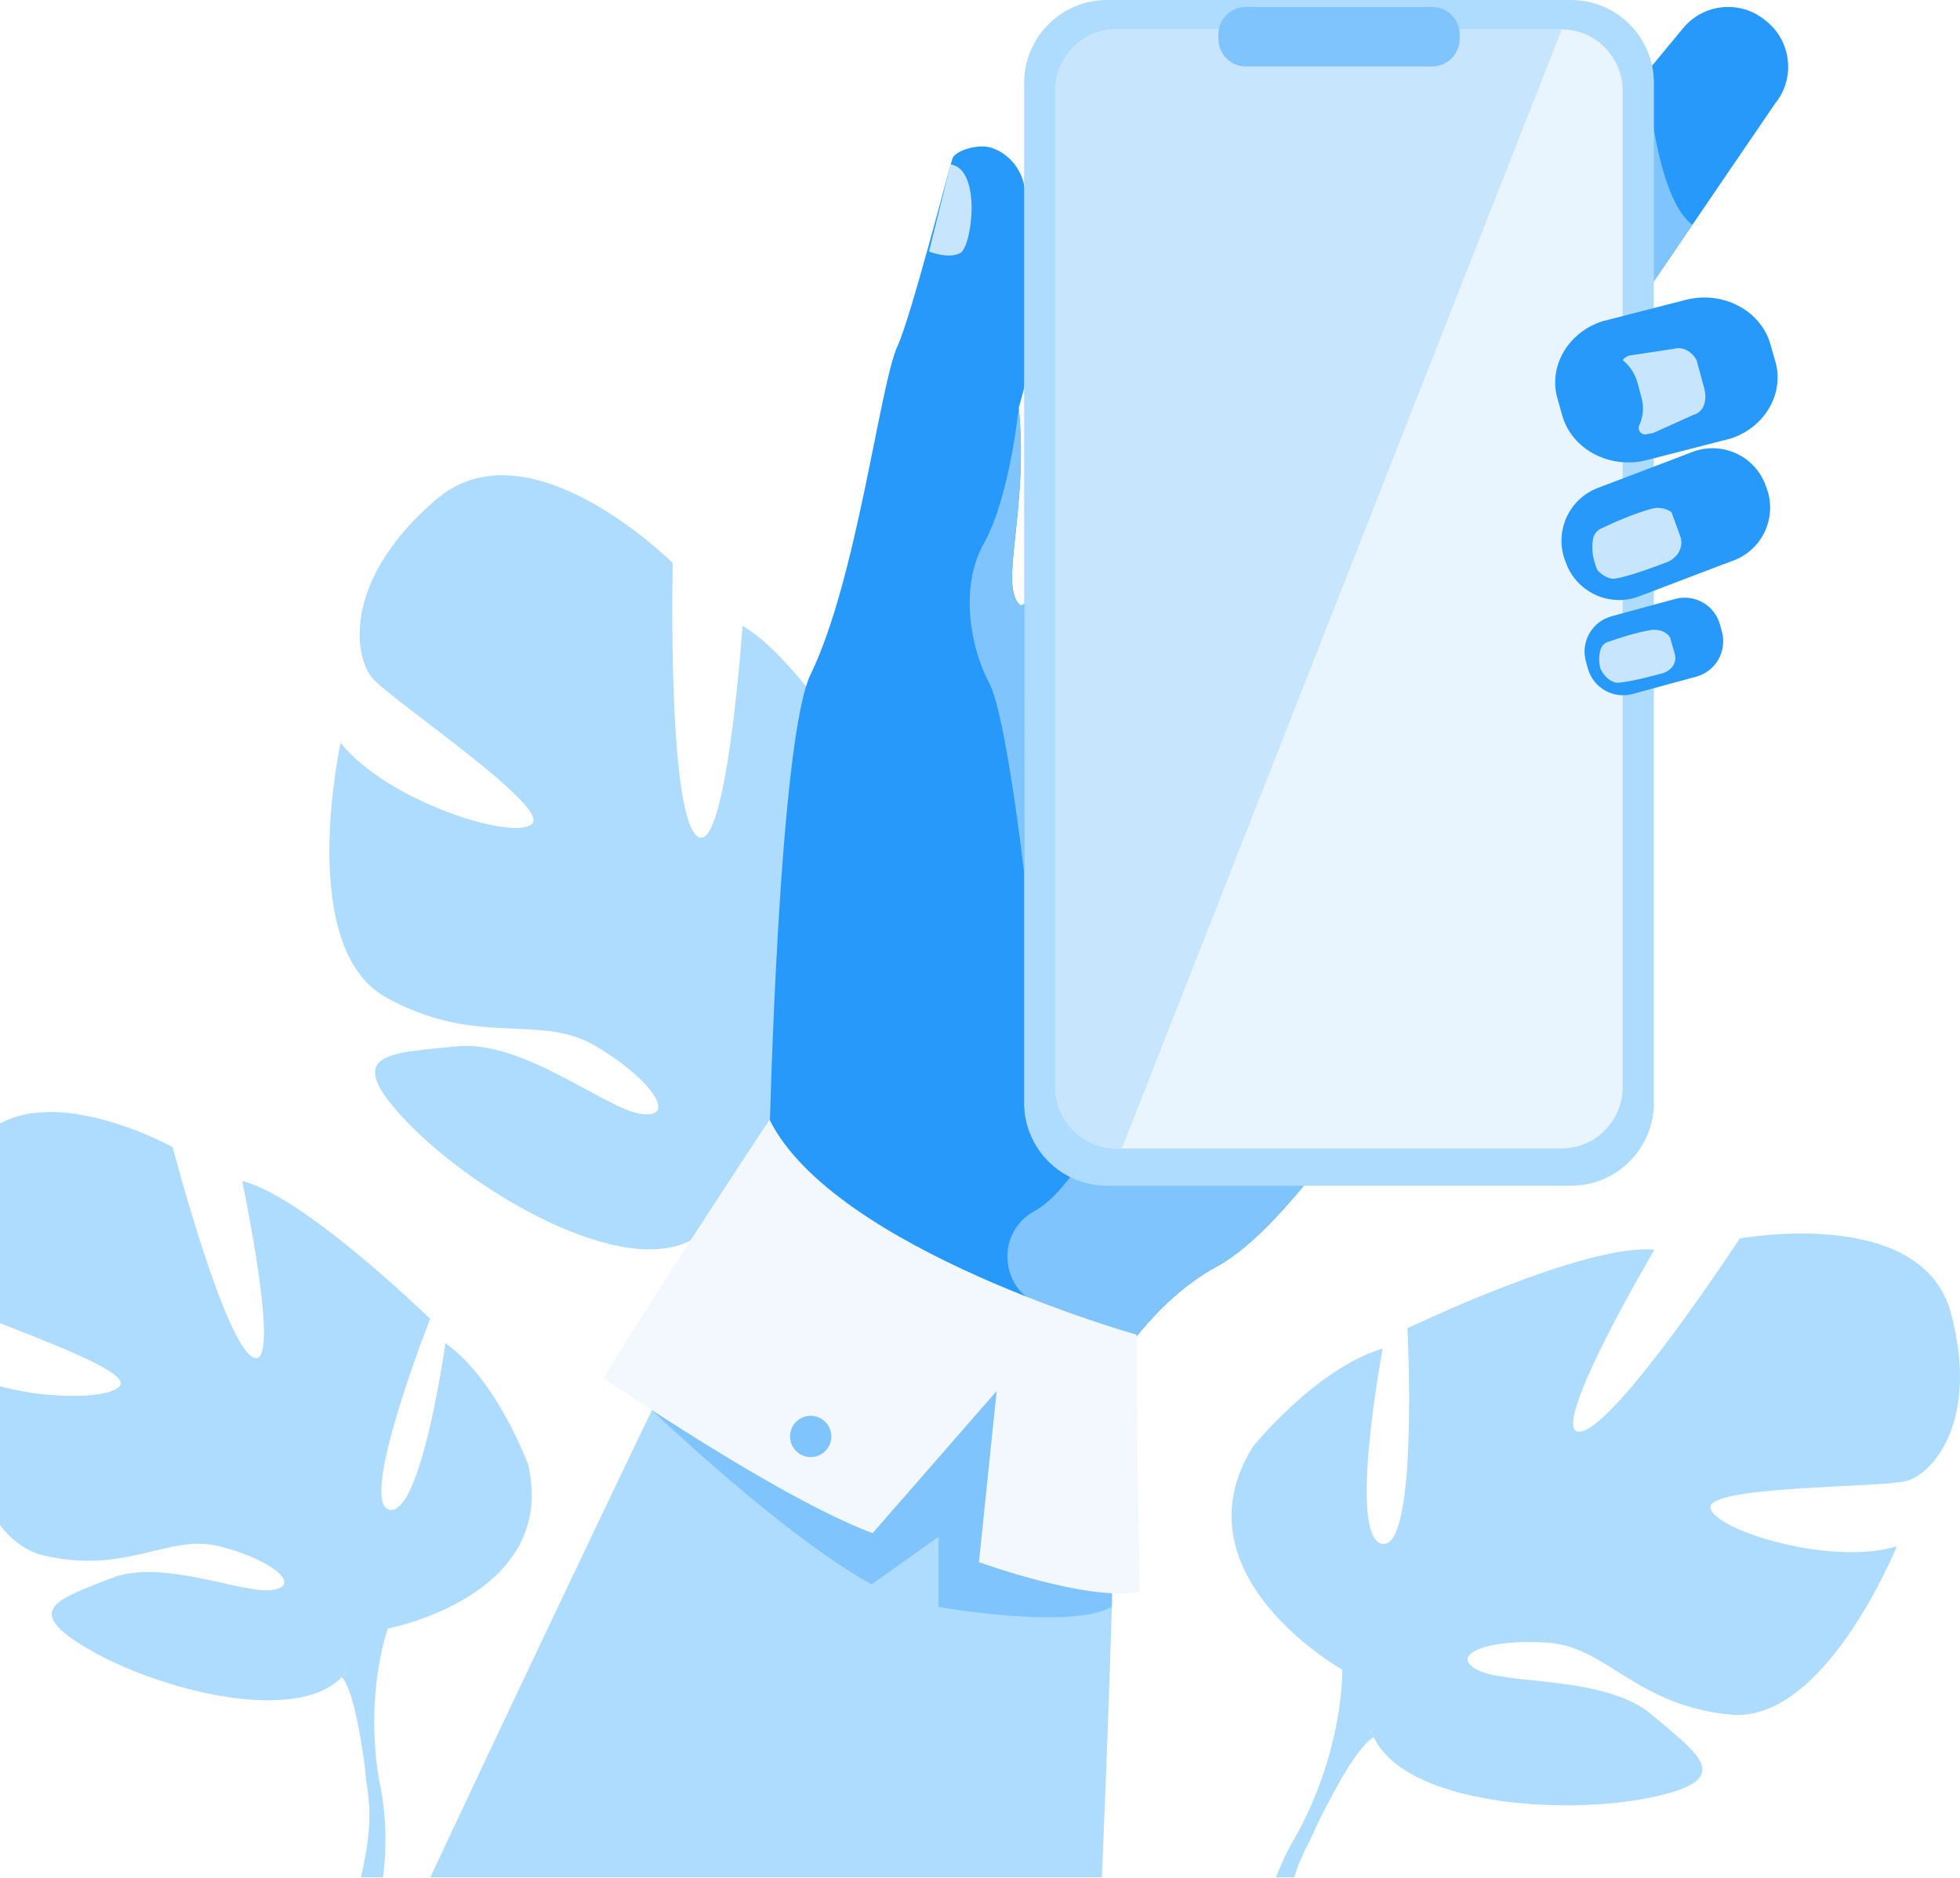
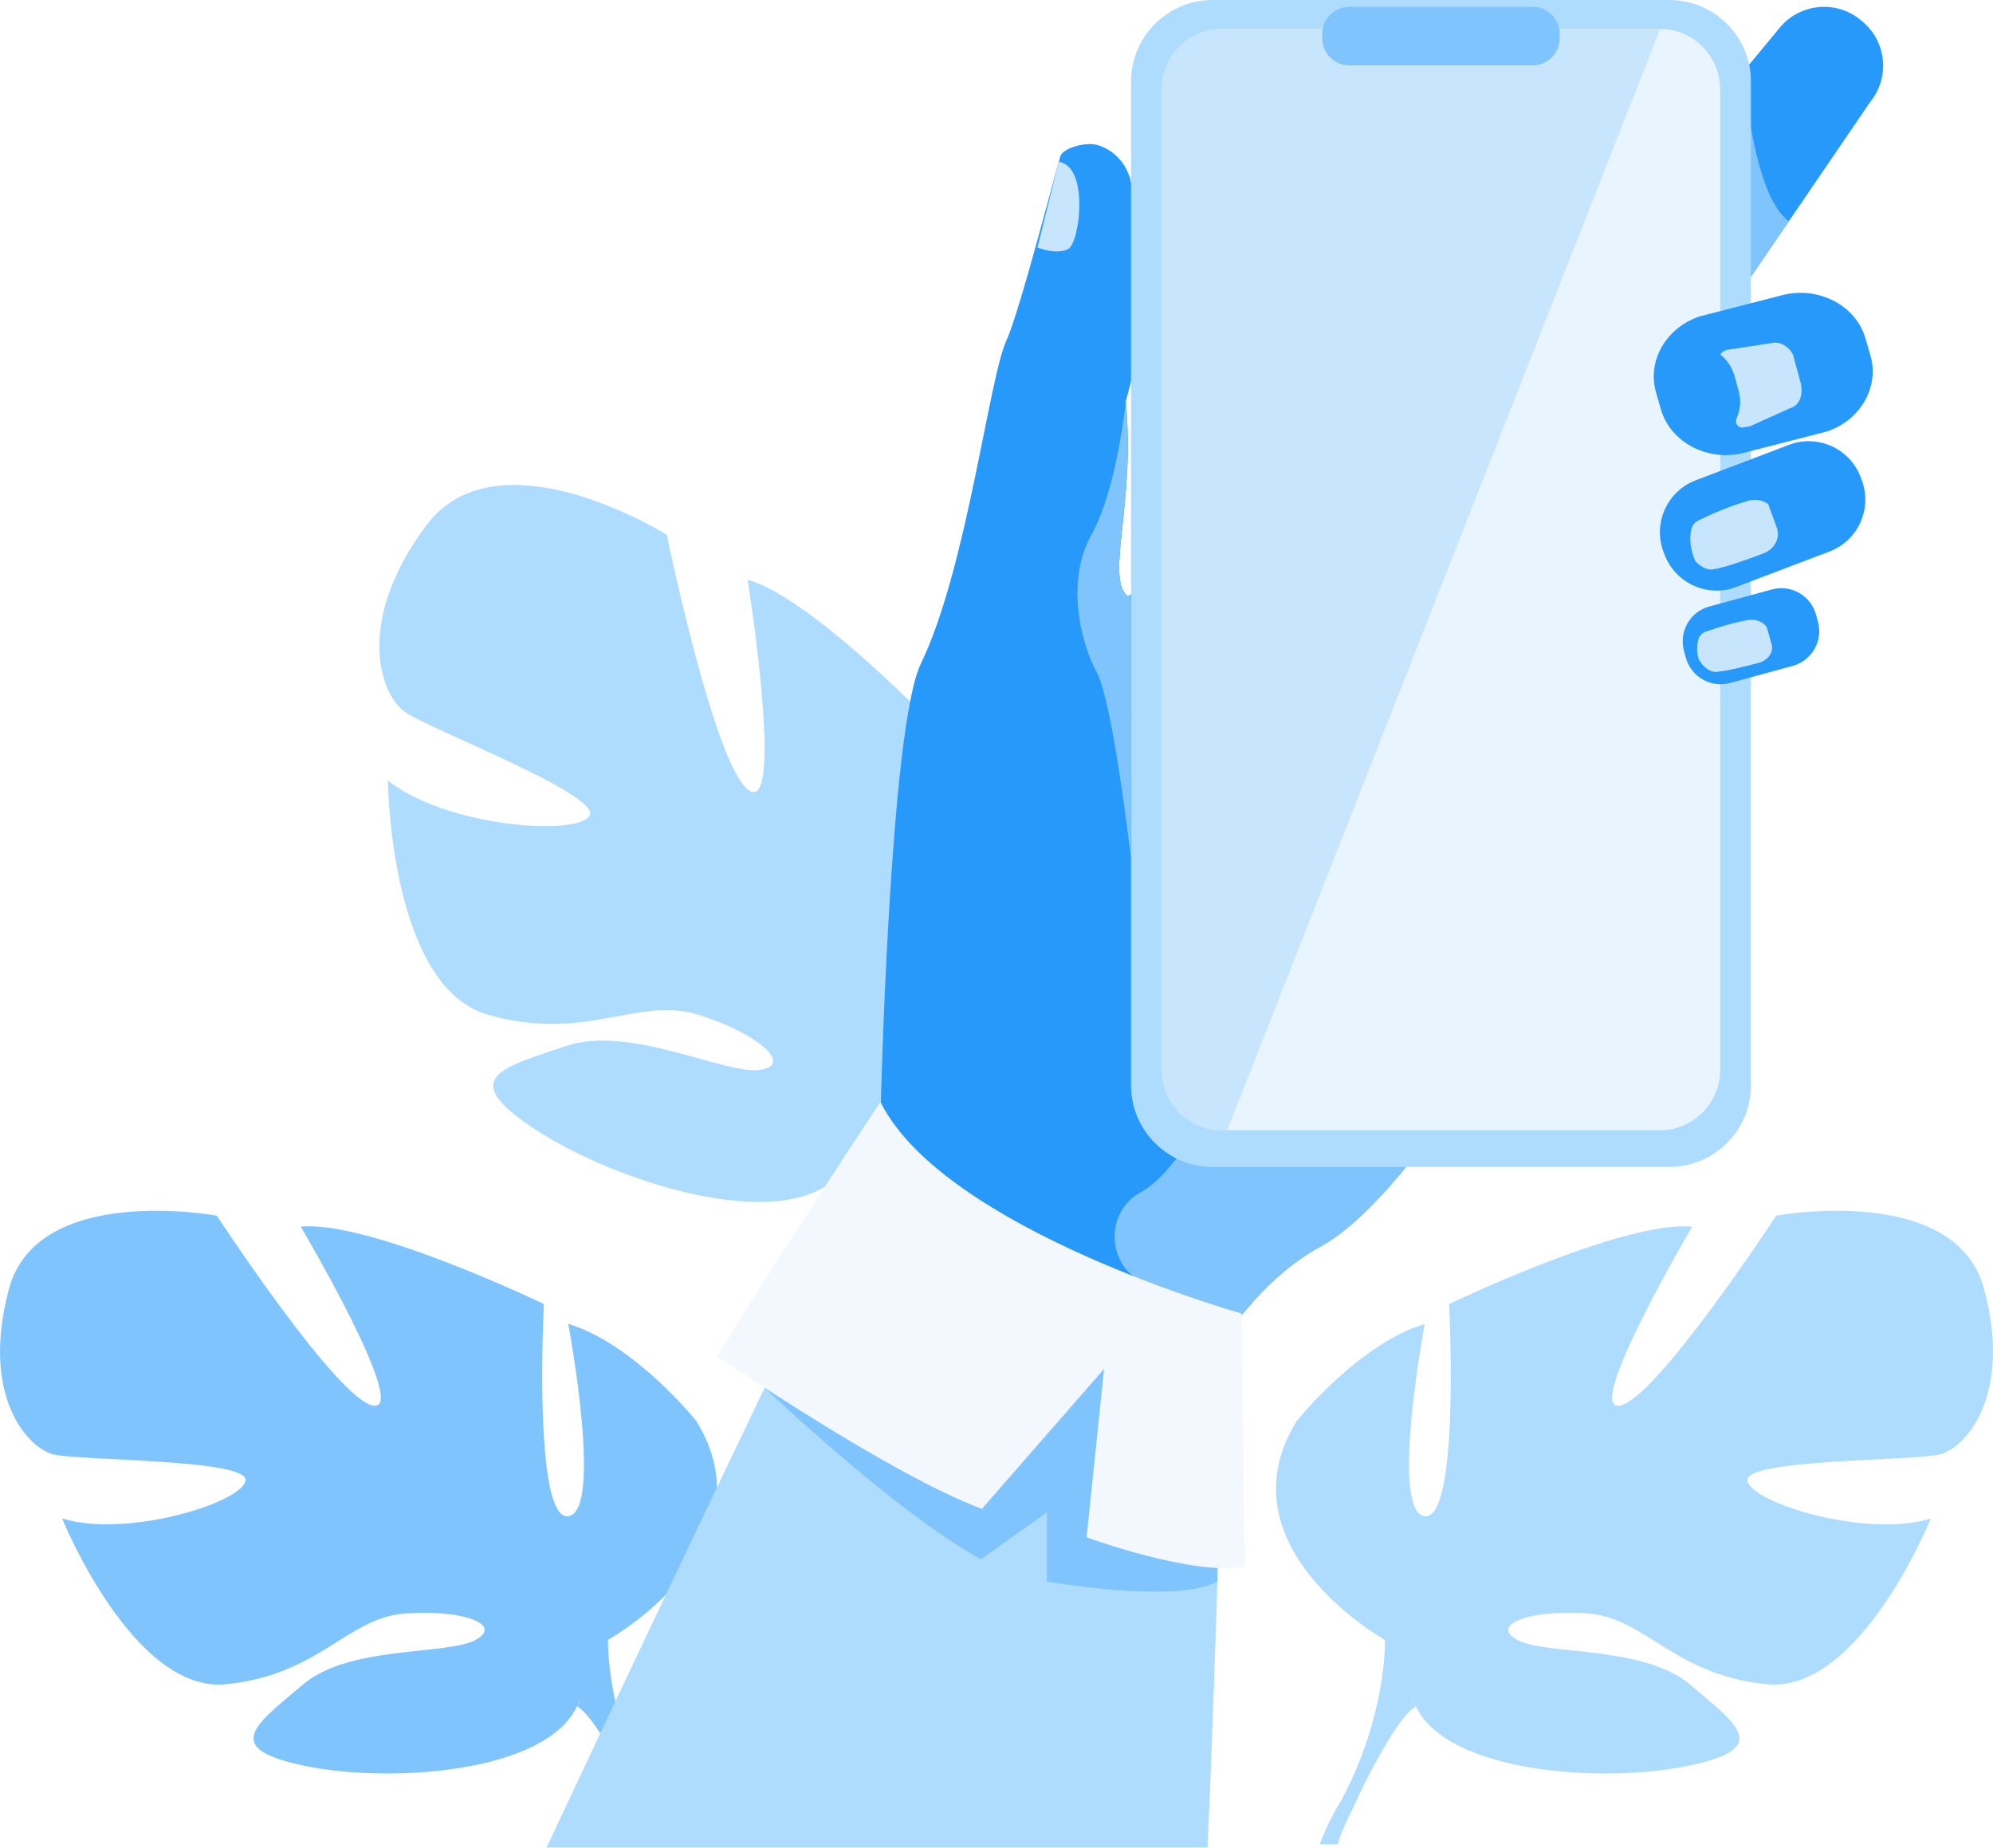
- <svg xmlns="http://www.w3.org/2000/svg" id="Слой_1" data-name="Слой 1" viewBox="0 0 1821 1743.83">
+ <svg xmlns="http://www.w3.org/2000/svg" id="Слой_1" data-name="Слой 1" viewBox="0 0 1881.24 1743.83">
  <defs>
    <style>.cls-1{fill:#aedcff;}.cls-2{fill:#2699fb;}.cls-3{fill:#7fc4fd;}.cls-4{fill:#c7e5fd;}.cls-5{fill:#e9f5fe;}.cls-6{fill:#f3f8ff;}</style>
  </defs>
-   <path class="cls-1" d="M860.39,1076.66S780.64,1257,748,1240.12s103.35-194.58,103.35-194.58S752,872.09,689.89,837.68c0,0-15.16,219.24-42.64,194.82S625,779.2,625,779.2,492.15,646.37,405.71,719.76s-78,145.61-59.31,166.75,164.63,118.73,148,134.94-135-20.91-177.91-75.29c0,0-41.93,189.77,42.15,236.51s142.09,14.69,193.52,44.52,78.09,67.53,44.62,63.89-110-69.33-172.57-62.92-108.67,5.12-45.73,70.54,200.91,146.44,266,108.17l8.14-4.79a36.39,36.39,0,0,1-8.14,4.79c8.1,17.18,2.51,68.72-3.26,107.24-1.37,6.29-2.87,15.26-4.5,27.73h0c-.95,5.48-1.77,9.94-2.35,13.05-18.61,82.39-109,184.58-109,184.58l12.76,15c112-88.63,114.71-222.86,114.71-222.86,10.93-100.41,56.73-163,56.73-163s195.17,18,203-134.33C912.52,1234.26,905.13,1132.33,860.39,1076.66Z" transform="translate(0 -256.17)" />
-   <path class="cls-2" d="M1432.77,997.38s-95.23,190.51-192,322c-38.48,52.34-77.22,95.33-110.27,113.26-32.36,17.54-59.75,44.8-82.41,75-58.71,78.21-85.8,176.12-85.8,176.12L715,1309.55s8.44-365.81,38.14-427c43.29-89.17,64.2-269.34,80.83-305.21,12.34-26.61,47.57-164.06,51-174.16,1.46-4.35,13.19-11,28.41-11,12.22,0,33,11.81,38.19,36.07,26.45,122.65-5.39,203.55-5,207.14,9.33,94.26-18.72,164.23.95,182.76.74.68,2.09.36,4-.87,34.1-21.89,245.75-330.46,271.82-337.12C1250.77,473.13,1432.77,997.38,1432.77,997.38Z" transform="translate(0 -256.17)" />
-   <path class="cls-1" d="M1036.74,1609.72s-3.37,166.3-13,390.28H399.78C542.4,1695.86,666.4,1439.88,666.4,1439.88S1021.67,1450.73,1036.74,1609.72Z" transform="translate(0 -256.17)" />
-   <path class="cls-2" d="M1649,352.63l-76.6,112.29-75.17,110.2c-4.58,5.53-9.89,7.46-15.63,6.9-18-1.71-40.35-27.72-57.74-42.13l-1.77-1.45a54.27,54.27,0,0,1-7.2-76.18l114.89-138.88h0l34.07-41.18a54.26,54.26,0,0,1,76.18-7.21l1.77,1.45A54.29,54.29,0,0,1,1649,352.63Z" transform="translate(0 -256.17)" />
-   <path class="cls-3" d="M1572.44,464.92l-75.17,110.2c-4.58,5.53-9.89,7.46-15.63,6.9l48.18-258.64C1529.92,324.83,1538.11,440.88,1572.44,464.92Z" transform="translate(0 -256.17)" />
-   <path class="cls-3" d="M1240.8,1319.4c-38.48,52.34-77.22,95.33-110.27,113.26-32.36,17.54-59.75,44.8-82.41,75-26.07-12.15-55.79-26.41-84.84-40.53-35.37-17.19-36.73-67.41-2.08-86,.34-.18.67-.36,1-.55,32.47-18.57,65.73-84.17,65.73-84.17Z" transform="translate(0 -256.17)" />
-   <path class="cls-4" d="M883.15,408.87l-20,80.92s17.52,7.17,28.77,1.6S912.32,413.23,883.15,408.87Z" transform="translate(0 -256.17)" />
-   <rect class="cls-1" x="951.48" width="585.13" height="1101.47" rx="77.08" ry="77.08" />
-   <path class="cls-5" d="M1507.61,340.54V1265.9c0,31.39-25.5,57.07-56.65,57.07H1037.13c-31.15,0-56.64-25.68-56.64-57.07V340.54c0-31.39,25.49-57.07,56.64-57.07H1451C1482.11,283.47,1507.61,309.15,1507.61,340.54Z" transform="translate(0 -256.17)" />
-   <path class="cls-4" d="M1451,283.47,1042.25,1323h-5.12c-31.15,0-56.64-25.68-56.64-57.07V340.54c0-31.39,25.49-57.07,56.64-57.07Z" transform="translate(0 -256.17)" />
-   <rect class="cls-3" x="1131.96" y="6.46" width="224.19" height="55.26" rx="25.62" ry="25.62" />
-   <path class="cls-2" d="M1610.91,776.7,1599.49,781l-76.82,29.19a48.19,48.19,0,0,1-5.44,1.72,52.47,52.47,0,0,1-62-32l-1.13-2.95a52.48,52.48,0,0,1,30.32-67.5L1556,682.25l5.2-2,11.42-4.34a52.46,52.46,0,0,1,67.48,30.32l1.13,3A52.48,52.48,0,0,1,1610.91,776.7Z" transform="translate(0 -256.17)" />
-   <path class="cls-2" d="M1548.53,778.46c-12.82,4.86-36,13.48-48.44,15.26-3.51.51-10-1.4-16-8-3.63-4-7.09-9.6-9.66-17.42a55.11,55.11,0,0,1-2.63-11.12,46.93,46.93,0,0,1,.42-13.23,13.19,13.19,0,0,1,7.33-9.43s0,0,.06,0c13.2-6.31,31-14,46.58-18.27,10.79-3,21.7,1.78,25.11,11.22l1.61,4.41,8.25,22.58C1564.55,763.79,1559,774.51,1548.53,778.46Z" transform="translate(0 -256.17)" />
-   <path class="cls-4" d="M1548.53,778.46c-12.82,4.86-36,13.48-48.44,15.26-3.51.51-10-1.4-16-8-.65-1.5-1.24-3.09-1.8-4.78a55.21,55.21,0,0,1-2.63-11.13,47.24,47.24,0,0,1,.42-13.22,13.24,13.24,0,0,1,7.33-9.44s0,0,.06,0c13.2-6.3,31-14,46.59-18.26a22.05,22.05,0,0,1,18.85,3l8.25,22.58C1564.55,763.79,1559,774.51,1548.53,778.46Z" transform="translate(0 -256.17)" />
-   <path class="cls-2" d="M1576.05,884.69l-59.23,16.13A34,34,0,0,1,1475.18,877l-1.83-6.7a34,34,0,0,1,23.82-41.64l59.24-16.13A34,34,0,0,1,1598,836.35l1.83,6.71A34,34,0,0,1,1576.05,884.69Z" transform="translate(0 -256.17)" />
-   <path class="cls-2" d="M1544,881.79c-10.88,2.9-30.55,8-40.86,8.59-3.75.21-11.26-3-16.16-12.82a39.76,39.76,0,0,1-3-8.35,39.09,39.09,0,0,1-1.32-8.71,33.81,33.81,0,0,1,1.32-10.14,10.49,10.49,0,0,1,6.7-6.77l0,0c11.29-4,26.45-8.75,39.57-11,9.06-1.59,17.65,2.77,19.77,10.24l1.53,5.33,4.56,16C1558.26,871.54,1552.91,879.43,1544,881.79Z" transform="translate(0 -256.17)" />
-   <path class="cls-4" d="M1544,881.79c-10.88,2.9-30.55,8-40.86,8.59-3.75.21-11.26-3-16.16-12.82a37.4,37.4,0,0,1-1.19-8.17,33.81,33.81,0,0,1,1.32-10.14,10.52,10.52,0,0,1,6.69-6.77s0,0,.06,0c11.29-4,26.45-8.74,39.57-11,7.5-1.32,14.68,1.45,18.14,6.67l4.56,16C1558.26,871.54,1552.91,879.43,1544,881.79Z" transform="translate(0 -256.17)" />
-   <path class="cls-3" d="M605.66,1566.05s121.92,116.78,204.12,161.87L872,1683.78v65.11s122.39,21.65,161,0V1571.32L689.24,1399Z" transform="translate(0 -256.17)" />
-   <path class="cls-6" d="M715,1296.38s-77.43,115.84-154.38,239.69c0,0,162.17,111.56,250.1,144.29L926,1548.27l-16.47,159s102.07,37.2,149.42,27.49c0,0-3-144.24-3-238.75C1056,1496,775.44,1417.37,715,1296.38Z" transform="translate(0 -256.17)" />
-   <path class="cls-3" d="M734,1590.34a19.2,19.2,0,1,1,19,19.37A19.21,19.21,0,0,1,734,1590.34Z" transform="translate(0 -256.17)" />
-   <path class="cls-2" d="M1609,663.17l-1.28.43-77.66,19.94c-34.15,8.78-69.46-9.7-78.47-41L1447,626.42c-8.67-30.1,10-61.58,41.68-71.79l25.64-6.58,52-13.36c34.14-8.77,69.46,9.71,78.47,41.06l4.62,16.06C1658,621.51,1640,652.53,1609,663.17Z" transform="translate(0 -256.17)" />
-   <path class="cls-2" d="M1573.45,641.49l-37.73,17-.24.06a40.56,40.56,0,0,1-4.56.94c-.63.1-1.28.17-1.91.24a4.28,4.28,0,0,1-.8,0,6,6,0,0,1-5.21-8.48,37.5,37.5,0,0,0,2.14-25.58l-.9-3.29a.54.54,0,0,0,0-.1l-2.92-10.71a40.2,40.2,0,0,0-13.68-20.85c-.77-.63-1.57-1.22-2.38-1.78-7.46-5.17-5.56-16.87,3.17-19.29l.24-.07,41.4-6.27c10.24-2.78,20.1,5.1,22.89,15.34l3.33,12.2,7.08,26C1586.12,627.13,1583.69,638.71,1573.45,641.49Z" transform="translate(0 -256.17)" />
-   <path class="cls-4" d="M1573.45,641.49l-37.73,17-.24.06c-.88.17-3.65.63-7.27,1.19a6,6,0,0,1-5.21-8.48,37.5,37.5,0,0,0,2.14-25.58l-.9-3.29a.54.54,0,0,0,0-.1l-2.92-10.71a40.2,40.2,0,0,0-13.68-20.85,10.56,10.56,0,0,1,5.94-4.23l.24-.07,41.41-6.26c8.62-2.34,17,2.88,21.06,10.69l7.08,26C1586.12,627.13,1583.69,638.71,1573.45,641.49Z" transform="translate(0 -256.17)" />
-   <path class="cls-3" d="M951.48,1067.12s-16.94-147.89-32.57-176.73-28.86-86.6-4.81-129.51,32.35-125.5,32.35-125.5c9.33,94.26-18.72,164.23.95,182.76.74.68,2.09.36,4-.87Z" transform="translate(0 -256.17)" />
-   <path class="cls-1" d="M490.69,1616.74s-28.88-79-76.85-112.88c0,0-22.32,160.71-52,154.71s37.78-177.29,37.78-177.29S281.86,1366.54,225,1353.35c0,0,37.56,176.87,10.3,163.76s-74.9-195.34-74.9-195.34S61,1266.54,0,1299.84v185.41c46.65,18.47,118.79,45.51,111.8,57.67s-63.8,14-111.8,1V1673c10.91,13.91,24.34,24.28,40.86,28.13,77.08,18,115.72-20.51,163.15-8.53s77,35.76,49.74,40.45S151,1703.1,103,1722.31s-84.81,28.62-20.23,66.13,192,70.43,234.84,25.44h0l5.35-5.62,0,0a29.81,29.81,0,0,1-5.39,5.68c10.29,11.76,17.52,53.82,21.67,85.6.33,5.26,1.17,12.68,2.69,22.84.5,4.71.87,8.54,1.12,11.15,1.12,20.54-2.32,43.86-7.74,66.52h20.57c6.55-51-3.49-89.18-3.53-89.34h0c-14.05-81.9,8-141.76,8-141.76h0C360.79,1768.83,518.86,1738.87,490.69,1616.74Z" transform="translate(0 -256.17)" />
-   <path class="cls-1" d="M1812.44,1475.49c-27.11-100.13-196.08-68.84-196.08-68.84s-114.73,175.23-148.11,179.4,68.84-169,68.84-169c-64.67-6.25-229.46,73-229.46,73s10.43,204.43-23,200.26,0-181.48,0-181.48c-62.58,18.77-121,91.78-121,91.78-73,118.9,83.44,206.52,83.44,206.52s2.09,70.92-41.71,152.28h0s-9.88,15-19.93,40.55h17.06q2.09-6.87,4.63-13.24a.1.1,0,0,1,0-.08,1.42,1.42,0,0,1,.08-.18c1.16-2.64,2.84-6.39,4.94-11v0c5.21-10.2,8.73-17.74,11-23.18a.11.11,0,0,0,0,0c15.62-32,38.12-73.77,53.13-82.52a33,33,0,0,1-3.65-7.83c1.16,2.5,2.38,5.1,3.65,7.83,29.2,62.58,175.22,73,256.58,56.32s45.89-39.63,2.08-76.88-135.59-27.42-162.7-42,12.51-29.21,66.75-25,81.35,58.41,169,66.76,154.36-156.45,154.36-156.45c-60.49,18.77-169-14.61-173.14-35.47s156.45-18.77,181.48-25S1839.56,1575.62,1812.44,1475.49Z" transform="translate(0 -256.17)" />
+   <path class="cls-1" d="M970.17,998s-37.26,193.66-72.87,184.5,57.08-212.8,57.08-212.8S818.68,823,750.42,803.35c0,0,34.4,217.06,2.14,199.42S674,760.92,674,760.92s-159.22-99.65-227-8.75S403.7,911.56,426.64,928s187.06,78.79,174.44,98.32-136.29,9.91-190.25-33.47c0,0,1.69,194.34,94.11,221s141.76-17.55,198.58,0,91.24,48.29,57.81,52.25-122.8-42.88-182.29-22.61-104.75,29.36-28.75,79,228.64,97.66,283.46,45.77l6.86-6.49a36,36,0,0,1-6.86,6.49c11.74,14.93,17.86,66.41,20.88,105.24.07,6.44.62,15.52,1.83,28h0c.3,5.56.5,10.09.63,13.25.34,84.46-64.86,204.33-64.86,204.33l15.8,11.72c89.29-111.49,61.81-242.9,61.81-242.9-11.87-100.3,18.73-171.57,18.73-171.57s194.23-26.24,167.75-176.44C1056.32,1139.9,1026.25,1042.22,970.17,998Z" transform="translate(-44.67 -256.17)" />
+   <path class="cls-2" d="M1593.57,997.38s-95.23,190.51-192,322c-38.49,52.34-77.22,95.33-110.28,113.26-32.35,17.54-59.74,44.8-82.41,75-58.7,78.21-85.79,176.12-85.79,176.12L875.77,1309.55s8.44-365.81,38.14-427c43.28-89.17,64.19-269.34,80.82-305.21,12.34-26.61,47.57-164.06,51-174.16,1.47-4.35,13.19-11,28.41-11,12.22,0,33,11.81,38.19,36.07,26.46,122.65-5.38,203.55-5,207.14,9.33,94.26-18.73,164.23,1,182.76.73.68,2.09.36,4-.87C1146.32,795.38,1358,486.81,1384,480.15,1411.58,473.13,1593.57,997.38,1593.57,997.38Z" transform="translate(-44.67 -256.17)" />
+   <path class="cls-2" d="M1809.84,352.63l-76.6,112.29-75.17,110.2c-4.58,5.53-9.88,7.46-15.62,6.9-18-1.71-40.36-27.72-57.75-42.13l-1.77-1.45a54.27,54.27,0,0,1-7.2-76.18l114.89-138.88h0l34.08-41.18a54.26,54.26,0,0,1,76.18-7.21l1.76,1.45A54.27,54.27,0,0,1,1809.84,352.63Z" transform="translate(-44.67 -256.17)" />
+   <path class="cls-3" d="M1733.24,464.92l-75.17,110.2c-4.58,5.53-9.88,7.46-15.62,6.9l48.17-258.64C1690.73,324.83,1698.92,440.88,1733.24,464.92Z" transform="translate(-44.67 -256.17)" />
+   <path class="cls-3" d="M1401.61,1319.4c-38.49,52.34-77.22,95.33-110.28,113.26-32.35,17.54-59.74,44.8-82.41,75-26.07-12.15-55.79-26.41-84.84-40.53-35.37-17.19-36.72-67.41-2.08-86l1-.55c32.46-18.57,65.73-84.17,65.73-84.17Z" transform="translate(-44.67 -256.17)" />
+   <path class="cls-4" d="M1044,408.87l-20.05,80.92s17.53,7.17,28.78,1.6S1073.12,413.23,1044,408.87Z" transform="translate(-44.67 -256.17)" />
+   <rect class="cls-1" x="1067.61" width="585.13" height="1101.47" rx="77.08" ry="77.08" />
+   <path class="cls-5" d="M1668.42,340.54V1265.9c0,31.39-25.51,57.07-56.66,57.07H1197.94c-31.16,0-56.65-25.68-56.65-57.07V340.54c0-31.39,25.49-57.07,56.65-57.07h413.82C1642.91,283.47,1668.42,309.15,1668.42,340.54Z" transform="translate(-44.67 -256.17)" />
+   <path class="cls-4" d="M1611.76,283.47,1203.06,1323h-5.12c-31.16,0-56.65-25.68-56.65-57.07V340.54c0-31.39,25.49-57.07,56.65-57.07Z" transform="translate(-44.67 -256.17)" />
+   <rect class="cls-3" x="1248.09" y="6.46" width="224.19" height="55.26" rx="25.62" ry="25.62" />
+   <path class="cls-2" d="M1771.71,776.7,1760.29,781l-76.82,29.19A48.19,48.19,0,0,1,1678,812a52.47,52.47,0,0,1-62-32l-1.12-2.95a52.48,52.48,0,0,1,30.32-67.5l71.61-27.21,5.2-2,11.43-4.34a52.46,52.46,0,0,1,67.48,30.32l1.12,3A52.48,52.48,0,0,1,1771.71,776.7Z" transform="translate(-44.67 -256.17)" />
+   <path class="cls-2" d="M1709.33,778.46c-12.82,4.86-36,13.48-48.44,15.26-3.51.51-10-1.4-16-8a47.38,47.38,0,0,1-9.66-17.42,55.11,55.11,0,0,1-2.63-11.12,47.31,47.31,0,0,1,.42-13.23,13.22,13.22,0,0,1,7.33-9.43l.06,0c13.2-6.31,31-14,46.59-18.27,10.78-3,21.69,1.78,25.1,11.22l1.62,4.41,8.24,22.58C1725.35,763.79,1719.81,774.51,1709.33,778.46Z" transform="translate(-44.67 -256.17)" />
+   <path class="cls-4" d="M1709.33,778.46c-12.82,4.86-36,13.48-48.44,15.26-3.51.51-10-1.4-16-8-.65-1.5-1.24-3.09-1.8-4.78a55.18,55.18,0,0,1-2.62-11.13,46.86,46.86,0,0,1,.42-13.22,13.21,13.21,0,0,1,7.33-9.44s0,0,0,0c13.2-6.3,31-14,46.59-18.26a22.08,22.08,0,0,1,18.86,3l8.24,22.58C1725.35,763.79,1719.81,774.51,1709.33,778.46Z" transform="translate(-44.67 -256.17)" />
+   <path class="cls-2" d="M1736.86,884.69l-59.24,16.13A34,34,0,0,1,1636,877l-1.82-6.7A34,34,0,0,1,1658,828.66l59.24-16.13a34,34,0,0,1,41.64,23.82l1.82,6.71A34,34,0,0,1,1736.86,884.69Z" transform="translate(-44.67 -256.17)" />
+   <path class="cls-2" d="M1704.82,881.79c-10.88,2.9-30.55,8-40.85,8.59-3.75.21-11.27-3-16.17-12.82a44.82,44.82,0,0,1-4.35-17.06,34.13,34.13,0,0,1,1.32-10.14,10.52,10.52,0,0,1,6.7-6.77l.06,0c11.28-4,26.45-8.75,39.56-11,9.06-1.59,17.65,2.77,19.77,10.24l1.53,5.33,4.57,16C1719.06,871.54,1713.71,879.43,1704.82,881.79Z" transform="translate(-44.67 -256.17)" />
+   <path class="cls-4" d="M1704.82,881.79c-10.88,2.9-30.55,8-40.85,8.59-3.75.21-11.27-3-16.17-12.82a38,38,0,0,1-1.19-8.17,34.13,34.13,0,0,1,1.32-10.14,10.54,10.54,0,0,1,6.7-6.77s0,0,0,0c11.29-4,26.46-8.74,39.57-11,7.5-1.32,14.69,1.45,18.14,6.67l4.57,16C1719.06,871.54,1713.71,879.43,1704.82,881.79Z" transform="translate(-44.67 -256.17)" />
+   <path class="cls-3" d="M894.82,1590.34a19.2,19.2,0,1,1,19,19.37A19.2,19.2,0,0,1,894.82,1590.34Z" transform="translate(-44.67 -256.17)" />
+   <path class="cls-2" d="M1769.84,663.17l-1.27.43-77.67,19.94c-34.14,8.78-69.46-9.7-78.47-41l-4.62-16.07c-8.66-30.1,10-61.58,41.69-71.79l25.64-6.58,52-13.36c34.15-8.77,69.46,9.71,78.47,41.06l4.62,16.06C1818.79,621.51,1800.79,652.53,1769.84,663.17Z" transform="translate(-44.67 -256.17)" />
+   <path class="cls-2" d="M1734.25,641.49l-37.72,17-.24.06a41.19,41.19,0,0,1-4.57.94c-.63.1-1.27.17-1.91.24a4.27,4.27,0,0,1-.8,0,6,6,0,0,1-5.2-8.48,37.55,37.55,0,0,0,2.13-25.58l-.9-3.29a.22.22,0,0,0,0-.1l-2.92-10.71a40.13,40.13,0,0,0-13.67-20.85c-.78-.63-1.58-1.22-2.39-1.78-7.46-5.17-5.56-16.87,3.17-19.29l.24-.07,41.41-6.27c10.23-2.78,20.09,5.1,22.88,15.34l3.33,12.2,7.08,26C1746.92,627.13,1744.49,638.71,1734.25,641.49Z" transform="translate(-44.67 -256.17)" />
+   <path class="cls-4" d="M1734.25,641.49l-37.72,17-.24.06c-.89.17-3.65.63-7.28,1.19a6,6,0,0,1-5.2-8.48,37.55,37.55,0,0,0,2.13-25.58l-.9-3.29a.22.22,0,0,0,0-.1l-2.92-10.71a40.13,40.13,0,0,0-13.67-20.85,10.49,10.49,0,0,1,5.94-4.23l.23-.07,41.41-6.26c8.62-2.34,17,2.88,21.06,10.69l7.08,26C1746.92,627.13,1744.49,638.71,1734.25,641.49Z" transform="translate(-44.67 -256.17)" />
+   <path class="cls-3" d="M1112.28,1067.12s-16.94-147.89-32.57-176.73-28.86-86.6-4.81-129.51,32.36-125.5,32.36-125.5c9.33,94.26-18.73,164.23,1,182.76.73.68,2.09.36,4-.87Z" transform="translate(-44.67 -256.17)" />
+   <path class="cls-1" d="M1917.35,1472.46c-27.12-100.13-196.08-68.84-196.08-68.84s-114.73,175.22-148.11,179.4,68.84-169,68.84-169c-64.67-6.26-229.46,73-229.46,73s10.43,204.43-23,200.26,0-181.49,0-181.49c-62.58,18.78-121,91.79-121,91.79-73,118.9,83.44,206.51,83.44,206.51s2.09,70.93-41.72,152.28h0s-9.89,15-19.94,40.56h17.07c1.39-4.58,2.92-9,4.63-13.25a.09.09,0,0,1,0-.07c0-.07.05-.13.07-.19,1.17-2.63,2.85-6.38,4.94-11h0v0c5.22-10.21,8.74-17.75,11-23.19,0,0,0,0,0,0,15.62-32,38.12-73.76,53.13-82.52a33,33,0,0,1-3.66-7.82c1.17,2.49,2.38,5.1,3.66,7.82,29.2,62.58,175.22,73,256.58,56.33s45.89-39.64,2.08-76.88-135.59-27.42-162.71-42,12.52-29.2,66.76-25,81.35,58.41,169,66.75,154.37-156.45,154.37-156.45c-60.5,18.78-169-14.6-173.14-35.46s156.45-18.77,181.48-25S1944.47,1572.59,1917.35,1472.46Z" transform="translate(-44.67 -256.17)" />
+   <path class="cls-3" d="M53.23,1472.46c27.11-100.13,196.08-68.84,196.08-68.84S364,1578.84,397.42,1583s-68.84-169-68.84-169c64.67-6.26,229.46,73,229.46,73s-10.43,204.43,23,200.26,0-181.49,0-181.49c62.58,18.78,121,91.79,121,91.79,73,118.9-83.44,206.51-83.44,206.51s-2.09,70.93,41.71,152.28h0s9.88,15,19.93,40.56H663.13q-2.08-6.87-4.63-13.25a.09.09,0,0,0,0-.07,1.08,1.08,0,0,0-.08-.19c-1.16-2.63-2.84-6.38-4.94-11h0v0c-5.21-10.21-8.73-17.75-11-23.19a.09.09,0,0,1,0,0c-15.62-32-38.12-73.76-53.13-82.52a32.78,32.78,0,0,0,3.65-7.82l-3.65,7.82c-29.2,62.58-175.22,73-256.58,56.33s-45.89-39.64-2.08-76.88,135.59-27.42,162.7-42-12.51-29.2-66.75-25-81.35,58.41-169,66.75S103.29,1689.4,103.29,1689.4c60.49,18.78,169-14.6,173.14-35.46S120,1635.17,95,1628.91,26.11,1572.59,53.23,1472.46Z" transform="translate(-44.67 -256.17)" />
+   <path class="cls-1" d="M1197.55,1609.72s-3.37,166.3-13,390.28H560.58c142.63-304.14,266.62-560.12,266.62-560.12S1182.47,1450.73,1197.55,1609.72Z" transform="translate(-44.67 -256.17)" />
+   <path class="cls-3" d="M766.46,1566.05s121.93,116.78,204.12,161.87l62.23-44.14v65.11s122.4,21.65,161,0V1571.32L850.05,1399Z" transform="translate(-44.67 -256.17)" />
+   <path class="cls-6" d="M875.77,1296.38s-77.43,115.84-154.38,239.69c0,0,162.18,111.56,250.1,144.29l115.33-132.09-16.46,159s102.06,37.2,149.42,27.49c0,0-3-144.24-3-238.75C1216.82,1496,936.24,1417.37,875.77,1296.38Z" transform="translate(-44.67 -256.17)" />
</svg>
